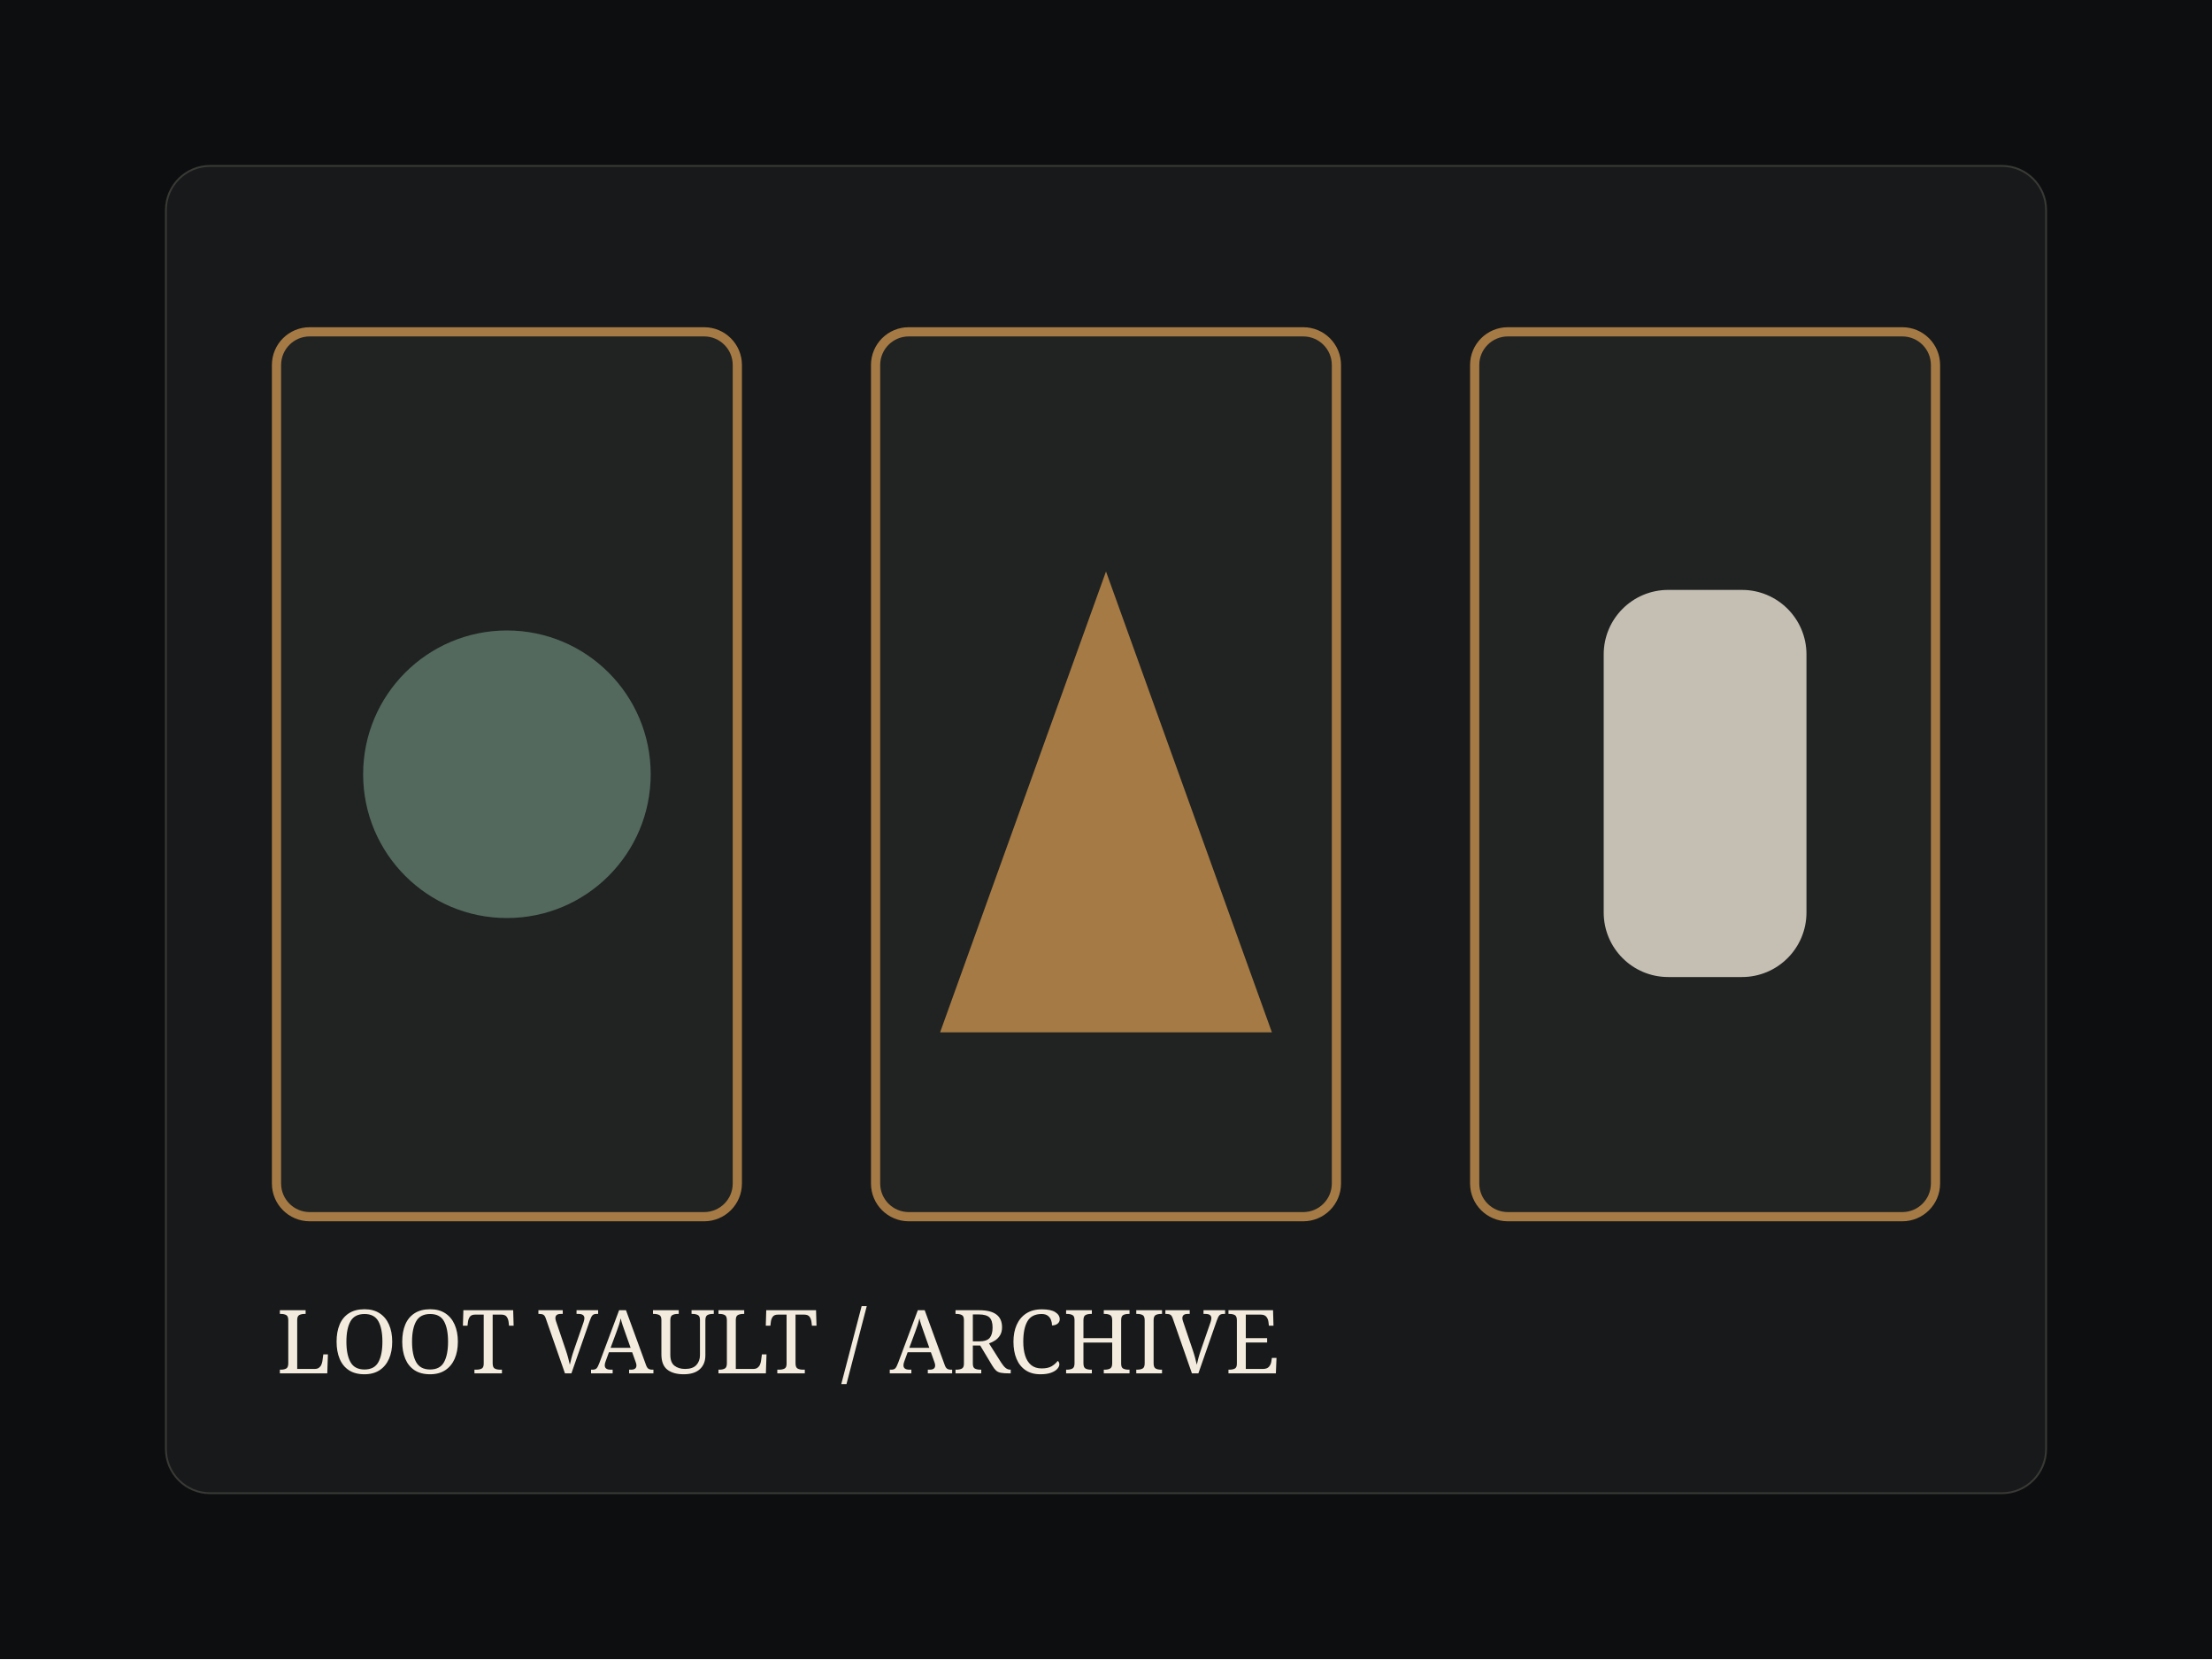
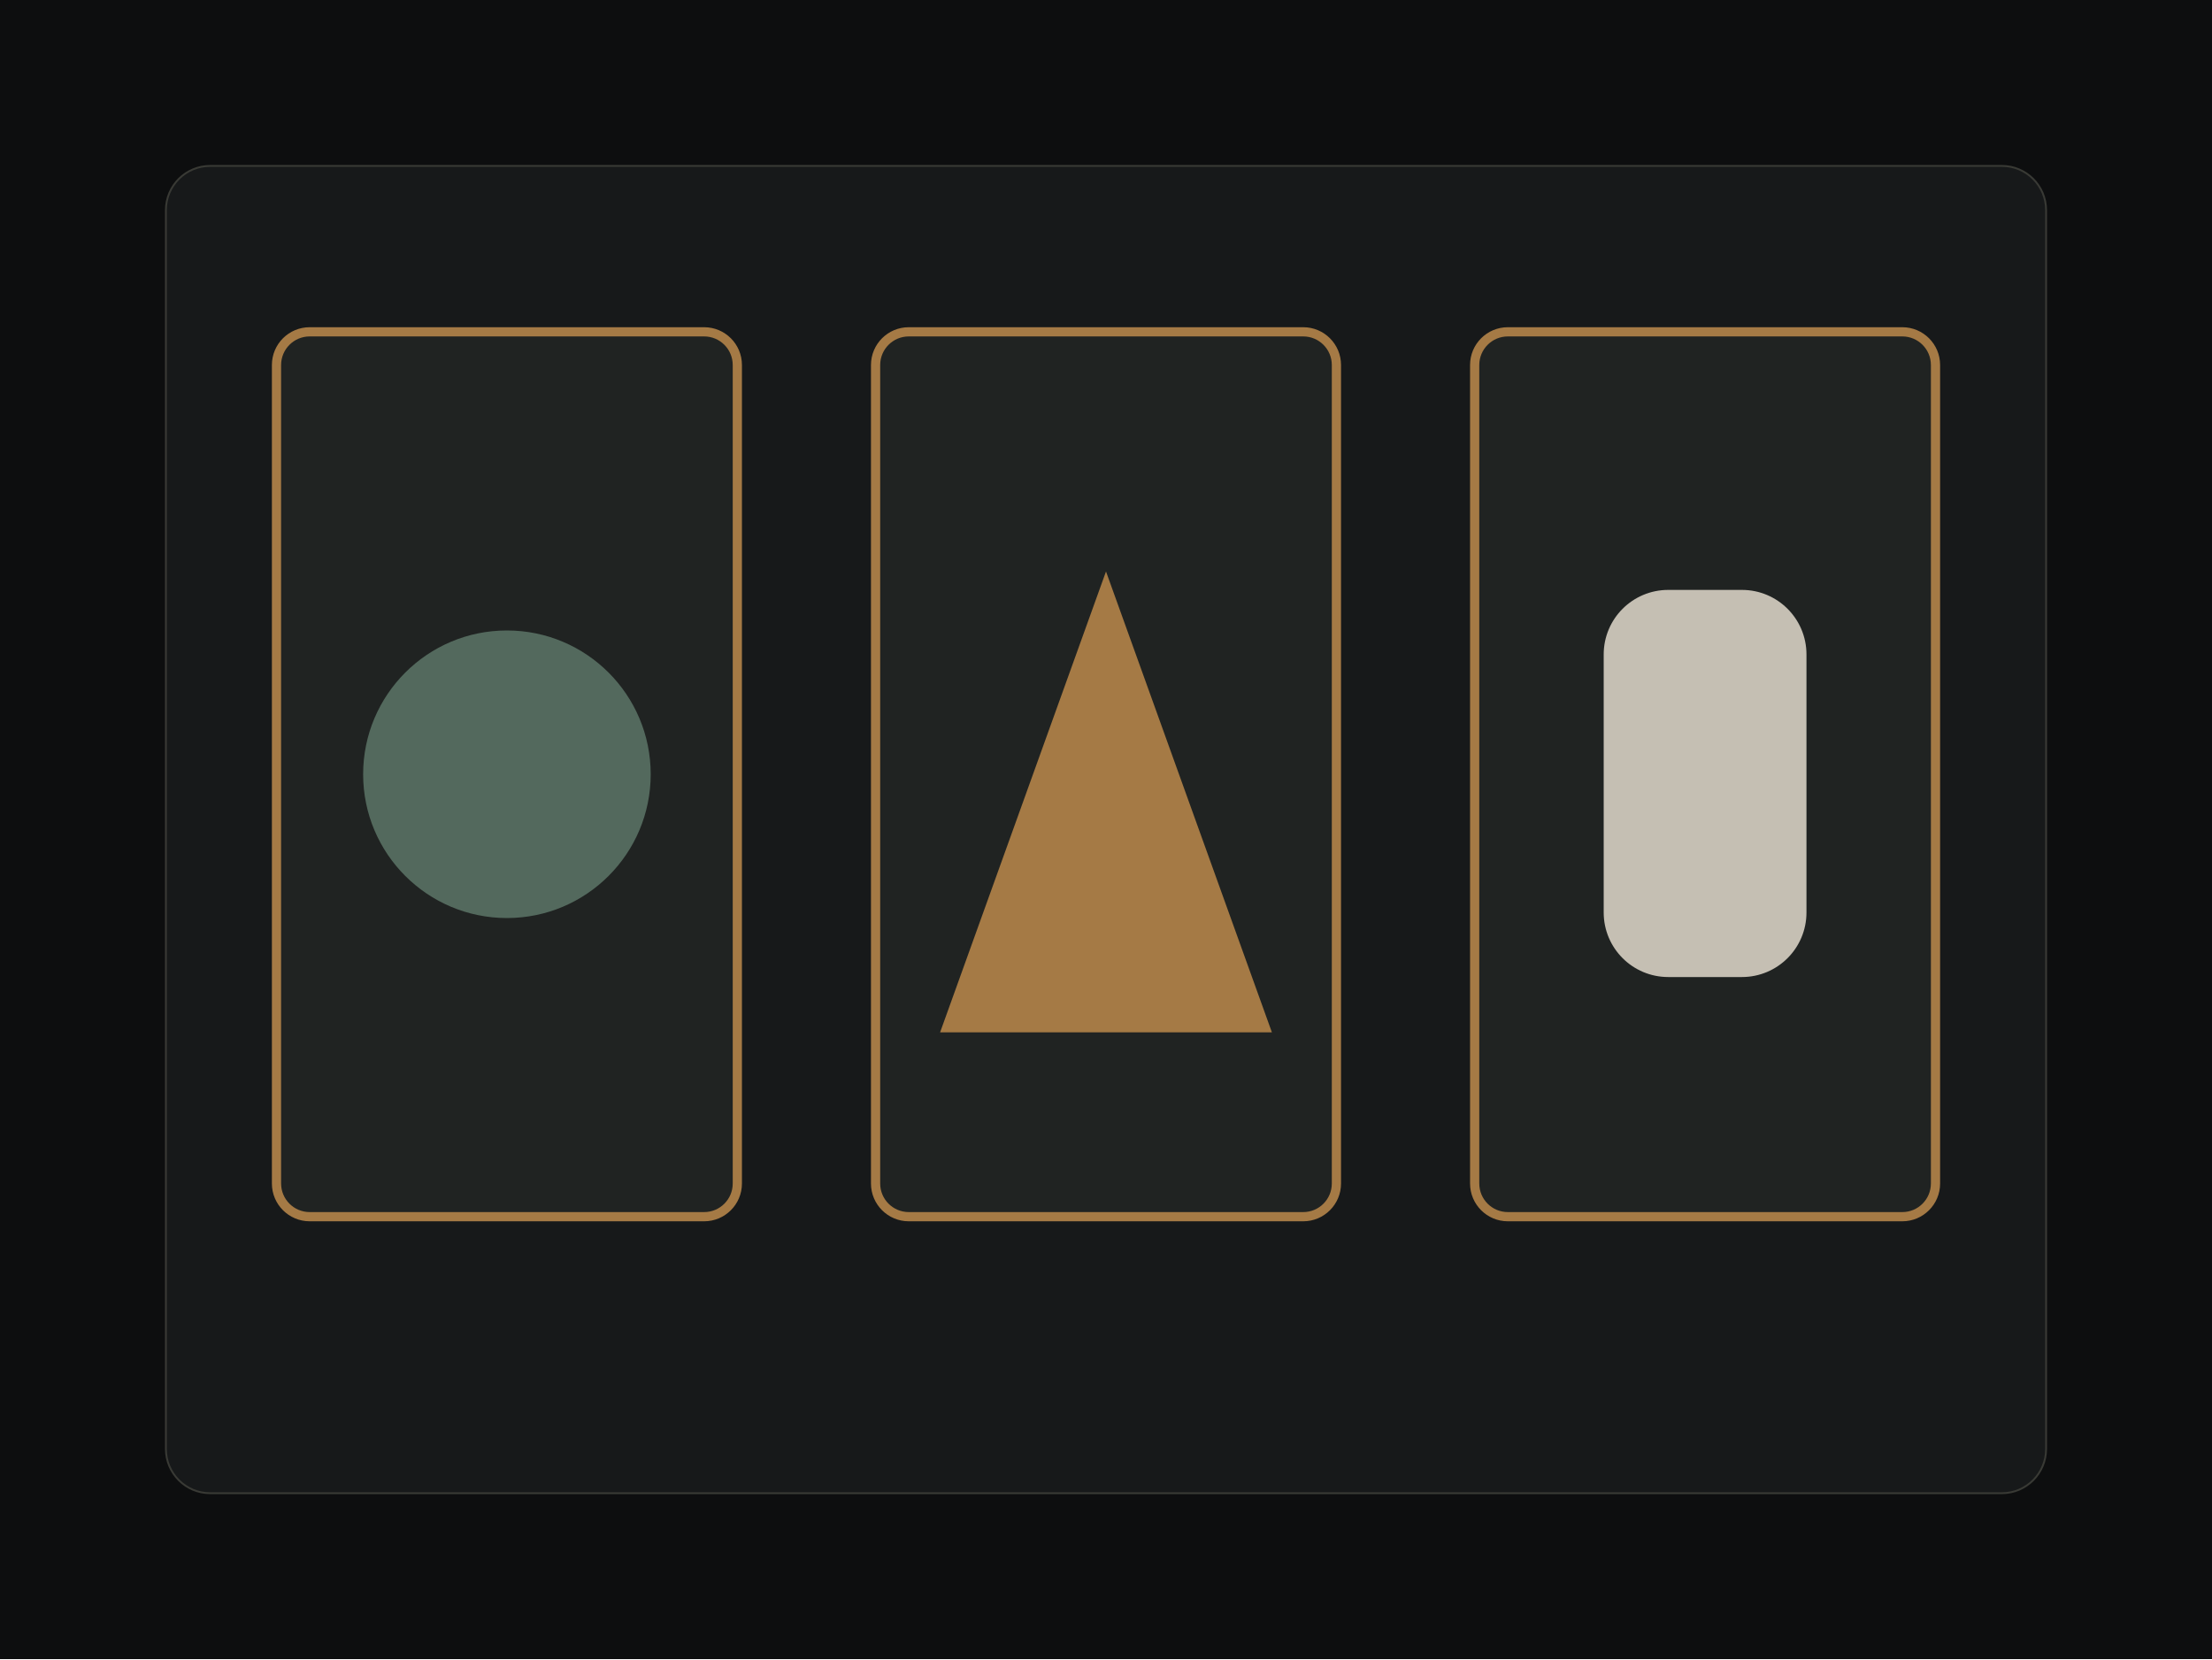
<svg xmlns="http://www.w3.org/2000/svg" viewBox="0 0 1200 900" role="img" aria-labelledby="t d">
  <rect width="1200" height="900" fill="#0D0E0F" />
  <rect x="90" y="90" width="1020" height="720" rx="24" fill="#17191A" stroke="#393A35" />
  <g fill="#202322" stroke="#A57A45" stroke-width="5">
    <rect x="150" y="180" width="250" height="480" rx="18" />
    <rect x="475" y="180" width="250" height="480" rx="18" />
    <rect x="800" y="180" width="250" height="480" rx="18" />
  </g>
  <circle cx="275" cy="420" r="78" fill="#53695D" />
  <path d="M600 310l90 250H510z" fill="#A57A45" />
  <rect x="870" y="320" width="110" height="210" rx="35" fill="#F3EBDD" opacity=".78" />
-   <text x="150" y="745" fill="#F3EBDD" font-family="Georgia,serif" font-size="48">LOOT VAULT / ARCHIVE</text>
</svg>
